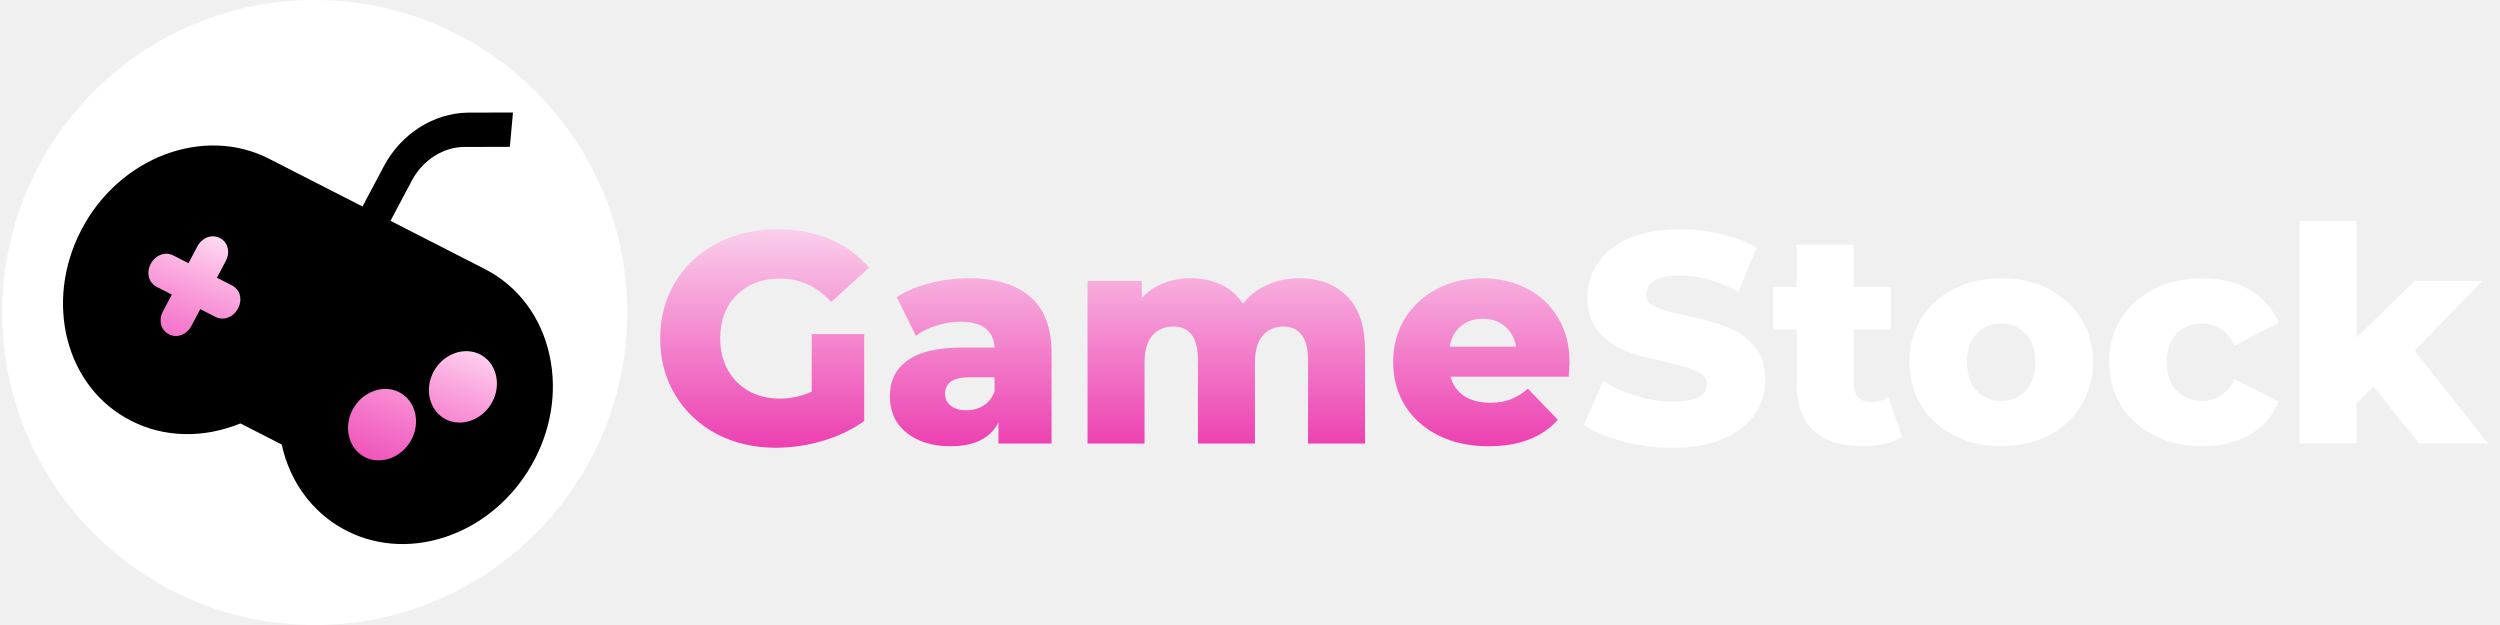
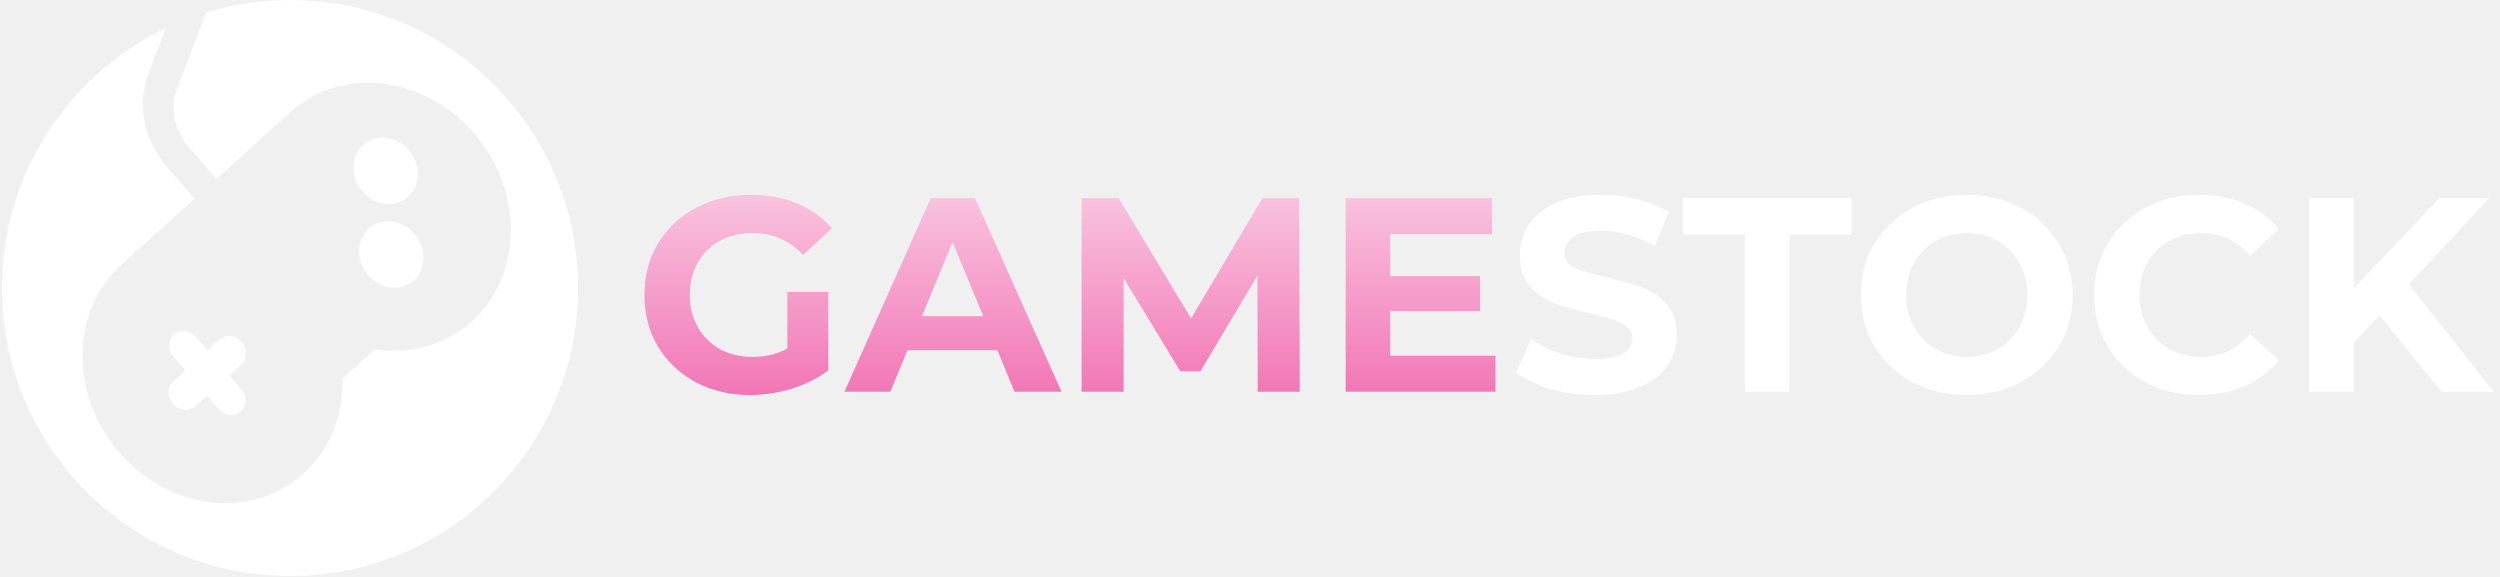
- <svg xmlns="http://www.w3.org/2000/svg" width="200" height="50">
+ <svg xmlns="http://www.w3.org/2000/svg" width="217" height="50" fill="none">
+   <path fill-rule="evenodd" clip-rule="evenodd" d="M25.2 9.732c2.256-2.037 5.298-2.905 8.42-2.42 6.214.934 11 6.85 10.707 13.205-.292 6.356-5.576 10.737-11.79 9.804l-2.803 2.533c.06 3.25-1.154 6.225-3.379 8.233-4.416 4.054-11.557 3.245-15.939-1.74-4.382-4.986-4.333-12.352.116-16.37l6.35-5.734-2.427-2.798c-1.954-2.253-2.558-5.336-1.604-7.947l1.314-3.455.233-.607C5.987 6.462.177 15.052.177 25c0 13.807 11.193 25 25 25s25-11.193 25-25-11.193-25-25-25a25 25 0 00-7.262 1.07l-1.242 3.208-1.314 3.455c-.624 1.6-.23 3.577.998 4.995l2.427 2.797L25.2 9.732zm-5.295 22.86l1.032-.932c.548-.495.558-1.346.022-1.963-.536-.618-1.364-.712-1.913-.217l-1.031.931-1.009-1.162c-.536-.618-1.365-.712-1.913-.217s-.557 1.346-.021 1.963l1.009 1.163-1.032.932c-.548.494-.557 1.345-.022 1.963.536.618 1.365.712 1.913.217l1.032-.932 1.008 1.163c.536.618 1.365.712 1.912.217.549-.495.558-1.346.022-1.964l-1.009-1.163zM31.97 23.9c1.072 1.236 2.857 1.438 3.953.448 1.096-.99 1.115-2.822.044-4.057-1.072-1.236-2.856-1.438-3.953-.449-1.095.99-1.116 2.823-.044 4.058zm-.495-7.264c1.072 1.236 2.857 1.438 3.953.448 1.096-.99 1.116-2.822.044-4.058-1.071-1.235-2.857-1.438-3.952-.448-1.097.99-1.116 2.823-.045 4.058z" fill="#fff" />
+   <path d="M68.344 25.336h3.552v6.816c-.912.688-1.968 1.216-3.168 1.584a12.3 12.3 0 01-3.624.552c-1.744 0-3.312-.368-4.704-1.104-1.392-.752-2.488-1.784-3.288-3.096-.784-1.328-1.176-2.824-1.176-4.488 0-1.664.392-3.152 1.176-4.464.8-1.328 1.904-2.36 3.312-3.096 1.408-.752 2.992-1.128 4.752-1.128 1.472 0 2.808.248 4.008.744a7.942 7.942 0 013.024 2.16l-2.496 2.304c-1.2-1.264-2.648-1.896-4.344-1.896-1.072 0-2.024.224-2.856.672a4.82 4.82 0 00-1.944 1.896c-.464.816-.696 1.752-.696 2.808 0 1.04.232 1.968.696 2.784a5.03 5.03 0 001.92 1.92c.832.448 1.776.672 2.832.672 1.12 0 2.128-.24 3.024-.72v-4.92zM86.572 30.4h-7.8L77.284 34H73.3l7.488-16.8h3.84L92.14 34h-4.08l-1.488-3.6zm-1.224-2.952l-2.664-6.432-2.664 6.432h5.328zM109.17 34l-.024-10.08-4.944 8.304h-1.752l-4.92-8.088V34h-3.648V17.2h3.216l6.288 10.44 6.192-10.44h3.192l.048 16.8h-3.648zm20.641-3.12V34h-13.007V17.2H129.5v3.12h-8.832v3.648h7.8v3.024h-7.8v3.888h9.143z" fill="url(#paint0_linear)" />
+   <path d="M138.426 34.288c-1.328 0-2.616-.176-3.864-.528-1.232-.368-2.224-.84-2.976-1.416l1.32-2.928c.72.528 1.576.952 2.568 1.272.992.32 1.984.48 2.976.48 1.104 0 1.92-.16 2.448-.48.528-.336.792-.776.792-1.32 0-.4-.16-.728-.48-.984-.304-.272-.704-.488-1.2-.648-.48-.16-1.136-.336-1.968-.528-1.28-.304-2.328-.608-3.144-.912a5.199 5.199 0 01-2.112-1.464c-.576-.672-.864-1.568-.864-2.688 0-.976.264-1.856.792-2.64.528-.8 1.32-1.432 2.376-1.896 1.072-.464 2.376-.696 3.912-.696 1.072 0 2.12.128 3.144.384s1.92.624 2.688 1.104l-1.2 2.952c-1.552-.88-3.104-1.32-4.656-1.32-1.088 0-1.896.176-2.424.528-.512.352-.768.816-.768 1.392s.296 1.008.888 1.296c.608.272 1.528.544 2.76.816 1.28.304 2.328.608 3.144.912a5.113 5.113 0 012.088 1.44c.592.656.888 1.544.888 2.664 0 .96-.272 1.84-.816 2.64-.528.784-1.328 1.408-2.4 1.872-1.072.464-2.376.696-3.912.696zm13.03-13.92h-5.376V17.2h14.64v3.168h-5.376V34h-3.888V20.368zm19.258 13.92c-1.744 0-3.32-.376-4.728-1.128-1.392-.752-2.488-1.784-3.288-3.096-.784-1.328-1.176-2.816-1.176-4.464 0-1.648.392-3.128 1.176-4.44a8.452 8.452 0 013.288-3.12c1.408-.752 2.984-1.128 4.728-1.128 1.744 0 3.312.376 4.704 1.128a8.452 8.452 0 013.288 3.12c.8 1.312 1.2 2.792 1.2 4.44 0 1.648-.4 3.136-1.2 4.464-.8 1.312-1.896 2.344-3.288 3.096-1.392.752-2.96 1.128-4.704 1.128zm0-3.312c.992 0 1.888-.224 2.688-.672a4.909 4.909 0 001.872-1.92c.464-.816.696-1.744.696-2.784 0-1.04-.232-1.968-.696-2.784a4.744 4.744 0 00-1.872-1.896c-.8-.464-1.696-.696-2.688-.696-.992 0-1.888.232-2.688.696a4.907 4.907 0 00-1.896 1.896c-.448.816-.672 1.744-.672 2.784 0 1.04.224 1.968.672 2.784a5.08 5.08 0 001.896 1.92c.8.448 1.696.672 2.688.672zm20.154 3.312c-1.712 0-3.264-.368-4.656-1.104a8.555 8.555 0 01-3.264-3.096c-.784-1.328-1.176-2.824-1.176-4.488 0-1.664.392-3.152 1.176-4.464a8.323 8.323 0 013.264-3.096c1.392-.752 2.952-1.128 4.68-1.128 1.456 0 2.768.256 3.936.768a7.886 7.886 0 012.976 2.208l-2.496 2.304c-1.136-1.312-2.544-1.968-4.224-1.968-1.04 0-1.968.232-2.784.696a4.862 4.862 0 00-1.92 1.896c-.448.816-.672 1.744-.672 2.784 0 1.04.224 1.968.672 2.784a5.03 5.03 0 001.92 1.92c.816.448 1.744.672 2.784.672 1.68 0 3.088-.664 4.224-1.992l2.496 2.304a7.78 7.78 0 01-2.976 2.232c-1.184.512-2.504.768-3.96.768zM206.55 27.4l-2.256 2.352V34h-3.864V17.2h3.864v7.848l7.44-7.848h4.32l-6.96 7.488L216.462 34h-4.536l-5.376-6.6z" fill="#fff" />
  <defs>
-     <linearGradient y2="1" x2=".5" y1="0" x1=".5" id="a">
-       <stop stop-opacity="0" stop-color="#F91CAF" />
-       <stop stop-color="#EE53BA" offset="1" />
-     </linearGradient>
-     <linearGradient y2="1.439" x2="1.061" y1="-.336" x1="1.061" id="b">
-       <stop stop-color="#fff" />
-       <stop stop-color="#E60097" offset="1" />
+     <linearGradient id="paint0_linear" x1="136" y1="11" x2="136" y2="40" gradientUnits="userSpaceOnUse">
+       <stop stop-color="#FCDDEC" />
+       <stop offset="1" stop-color="#EF5DA8" />
    </linearGradient>
  </defs>
-   <circle fill="#fff" r="25" cy="25" cx="25.177" />
-   <path transform="rotate(21.933 13.686 14.77)" fill="url(#a)" d="M13.686 14.769h32.025v14.892H13.686z" />
-   <path d="M43.963 28.426c-.653-3.047-2.514-5.542-5.17-6.9l-7.552-3.86 1.707-3.224c.865-1.633 2.536-2.694 4.219-2.685l3.622-.011L41.038 9l-3.622.01c-2.724.045-5.332 1.691-6.706 4.287l-1.708 3.224-7.475-3.82c-5.237-2.678-11.992-.119-15.014 5.679-3.022 5.797-1.255 12.66 4.004 15.294 2.618 1.339 5.766 1.405 8.718.2l3.301 1.688c1.328 6.052 7.19 9.369 13.107 7.392 5.917-1.977 9.648-8.476 8.32-14.528zm-26.725-3.074l-1.214-.621-.71 1.34c-.377.712-1.158 1.004-1.803.674-.645-.33-.85-1.126-.474-1.838l.71-1.34-1.214-.62c-.645-.33-.85-1.127-.474-1.838.377-.712 1.159-1.004 1.804-.675l1.214.621.71-1.34c.377-.712 1.158-1.004 1.803-.674.645.33.85 1.126.474 1.838l-.71 1.34 1.214.62c.645.33.85 1.127.474 1.839-.377.712-1.159 1.004-1.804.674zm11.95 11.216c-1.29-.66-1.732-2.375-.978-3.798.754-1.424 2.437-2.053 3.727-1.394 1.29.66 1.732 2.375.978 3.799-.754 1.423-2.437 2.053-3.727 1.393zm6.471-3.023c-1.29-.66-1.732-2.375-.978-3.8.754-1.422 2.437-2.052 3.727-1.392 1.29.659 1.732 2.375.978 3.798-.753 1.424-2.437 2.053-3.727 1.394z" />
-   <path fill="url(#b)" d="M64.936 26.723h4.2v6.96c-.96.688-2.064 1.216-3.312 1.584a13.18 13.18 0 01-3.744.552c-1.76 0-3.344-.368-4.752-1.104-1.408-.752-2.512-1.792-3.312-3.12-.8-1.328-1.2-2.832-1.2-4.512 0-1.68.4-3.184 1.2-4.512.8-1.328 1.912-2.36 3.336-3.096 1.424-.752 3.032-1.128 4.824-1.128 1.568 0 2.976.264 4.224.792 1.248.528 2.288 1.288 3.12 2.28l-3.024 2.736c-1.136-1.248-2.496-1.872-4.08-1.872-1.44 0-2.6.44-3.48 1.32-.88.864-1.32 2.024-1.32 3.48 0 .928.2 1.76.6 2.496.4.72.96 1.288 1.68 1.704.72.4 1.544.6 2.472.6.912 0 1.768-.184 2.568-.552v-4.608zm12.54-4.464c2.16 0 3.809.496 4.945 1.488 1.136.976 1.704 2.48 1.704 4.512v7.224h-4.248v-1.68c-.656 1.264-1.936 1.896-3.84 1.896-1.008 0-1.88-.176-2.616-.528-.736-.352-1.296-.824-1.68-1.416-.368-.608-.552-1.296-.552-2.064 0-1.232.472-2.184 1.416-2.856.944-.688 2.4-1.032 4.368-1.032h2.592c-.08-1.376-1-2.064-2.76-2.064a6.11 6.11 0 00-1.896.312c-.64.192-1.184.464-1.632.816l-1.536-3.096c.72-.48 1.592-.848 2.616-1.104 1.04-.272 2.08-.408 3.12-.408zm-.167 10.56c.528 0 .992-.128 1.392-.384.4-.256.688-.632.864-1.128v-1.128h-1.968c-1.328 0-1.992.44-1.992 1.32 0 .4.152.72.456.96.304.24.72.36 1.248.36zm26.638-10.56c1.6 0 2.872.48 3.816 1.44.96.96 1.44 2.408 1.44 4.344v7.44h-4.56v-6.696c0-.912-.176-1.584-.528-2.016-.336-.432-.816-.648-1.44-.648-.688 0-1.24.24-1.656.72-.416.48-.624 1.208-.624 2.184v6.456h-4.56v-6.696c0-1.776-.656-2.664-1.968-2.664-.704 0-1.264.24-1.68.72-.416.48-.624 1.208-.624 2.184v6.456h-4.56V22.475h4.344v1.368a4.472 4.472 0 011.704-1.176 5.766 5.766 0 012.184-.408c.912 0 1.728.168 2.448.504.72.336 1.304.848 1.752 1.536a5.04 5.04 0 011.944-1.512 6.197 6.197 0 012.568-.528zm21.618 6.744c0 .032-.024.408-.072 1.128h-9.456c.192.672.56 1.192 1.104 1.56.56.352 1.256.528 2.088.528.624 0 1.16-.088 1.608-.264.464-.176.928-.464 1.392-.864l2.4 2.496c-1.264 1.408-3.112 2.112-5.544 2.112-1.52 0-2.856-.288-4.008-.864-1.152-.576-2.048-1.376-2.688-2.4-.624-1.024-.936-2.184-.936-3.48 0-1.28.304-2.424.912-3.432a6.514 6.514 0 012.568-2.4c1.088-.576 2.312-.864 3.672-.864 1.296 0 2.472.272 3.528.816a5.936 5.936 0 012.496 2.328c.624 1.008.936 2.208.936 3.6zm-6.936-3.504c-.704 0-1.296.2-1.776.6-.464.4-.76.944-.888 1.632h5.328c-.128-.688-.432-1.232-.912-1.632-.464-.4-1.048-.6-1.752-.6z" />
-   <path fill="#fff" d="M133.787 35.819c-1.36 0-2.68-.168-3.96-.504-1.28-.336-2.32-.784-3.12-1.344l1.56-3.504c.752.496 1.624.896 2.616 1.2a9.958 9.958 0 002.928.456c1.824 0 2.736-.456 2.736-1.368 0-.48-.264-.832-.792-1.056-.512-.24-1.344-.488-2.496-.744-1.264-.272-2.32-.56-3.168-.864a5.438 5.438 0 01-2.184-1.512c-.608-.688-.912-1.616-.912-2.784 0-1.024.28-1.944.84-2.76.56-.832 1.392-1.488 2.496-1.968 1.12-.48 2.488-.72 4.104-.72 1.104 0 2.192.128 3.264.384 1.072.24 2.016.6 2.832 1.08l-1.464 3.528c-1.6-.864-3.152-1.296-4.656-1.296-.944 0-1.632.144-2.064.432-.432.272-.648.632-.648 1.08 0 .448.256.784.768 1.008.512.224 1.336.456 2.472.696 1.28.272 2.336.568 3.168.888a5.23 5.23 0 012.184 1.488c.624.672.936 1.592.936 2.76 0 1.008-.28 1.92-.84 2.736-.56.816-1.4 1.472-2.52 1.968-1.12.48-2.48.72-4.08.72zm18.395-.864c-.384.24-.856.424-1.416.552a7.636 7.636 0 01-1.752.192c-1.696 0-3-.416-3.912-1.248-.912-.832-1.368-2.072-1.368-3.72v-4.368h-1.896v-3.408h1.896v-3.384h4.56v3.384h2.976v3.408h-2.976v4.32c0 .464.12.832.36 1.104.256.256.592.384 1.008.384.528 0 .992-.136 1.392-.408l1.128 3.192zm7.912.744c-1.392 0-2.648-.288-3.768-.864-1.12-.576-2-1.376-2.64-2.4-.624-1.024-.936-2.184-.936-3.48 0-1.28.312-2.432.936-3.456a6.474 6.474 0 012.616-2.376c1.12-.576 2.384-.864 3.792-.864s2.672.288 3.792.864c1.12.56 1.992 1.352 2.616 2.376.624 1.008.936 2.16.936 3.456 0 1.296-.312 2.456-.936 3.48-.624 1.024-1.496 1.824-2.616 2.4-1.12.576-2.384.864-3.792.864zm0-3.624c.8 0 1.456-.272 1.968-.816.512-.56.768-1.328.768-2.304 0-.96-.256-1.712-.768-2.256-.512-.544-1.168-.816-1.968-.816s-1.456.272-1.968.816c-.512.544-.768 1.296-.768 2.256 0 .976.256 1.744.768 2.304.512.544 1.168.816 1.968.816zm16.104 3.624c-1.44 0-2.728-.288-3.864-.864-1.136-.576-2.024-1.376-2.664-2.4-.624-1.024-.936-2.184-.936-3.48 0-1.296.312-2.448.936-3.456.64-1.024 1.528-1.816 2.664-2.376 1.136-.576 2.424-.864 3.864-.864 1.472 0 2.744.32 3.816.96 1.072.624 1.832 1.496 2.28 2.616l-3.528 1.8c-.592-1.168-1.456-1.752-2.592-1.752-.816 0-1.496.272-2.04.816-.528.544-.792 1.296-.792 2.256 0 .976.264 1.744.792 2.304.544.544 1.224.816 2.04.816 1.136 0 2-.584 2.592-1.752l3.528 1.8c-.448 1.12-1.208 2-2.28 2.64-1.072.624-2.344.936-3.816.936zm13.67-4.776l-1.344 1.368v3.192h-4.56V17.675h4.56v9.336l4.656-4.536h5.4l-5.4 5.568 5.856 7.44h-5.52l-3.648-4.56z" />
</svg>
